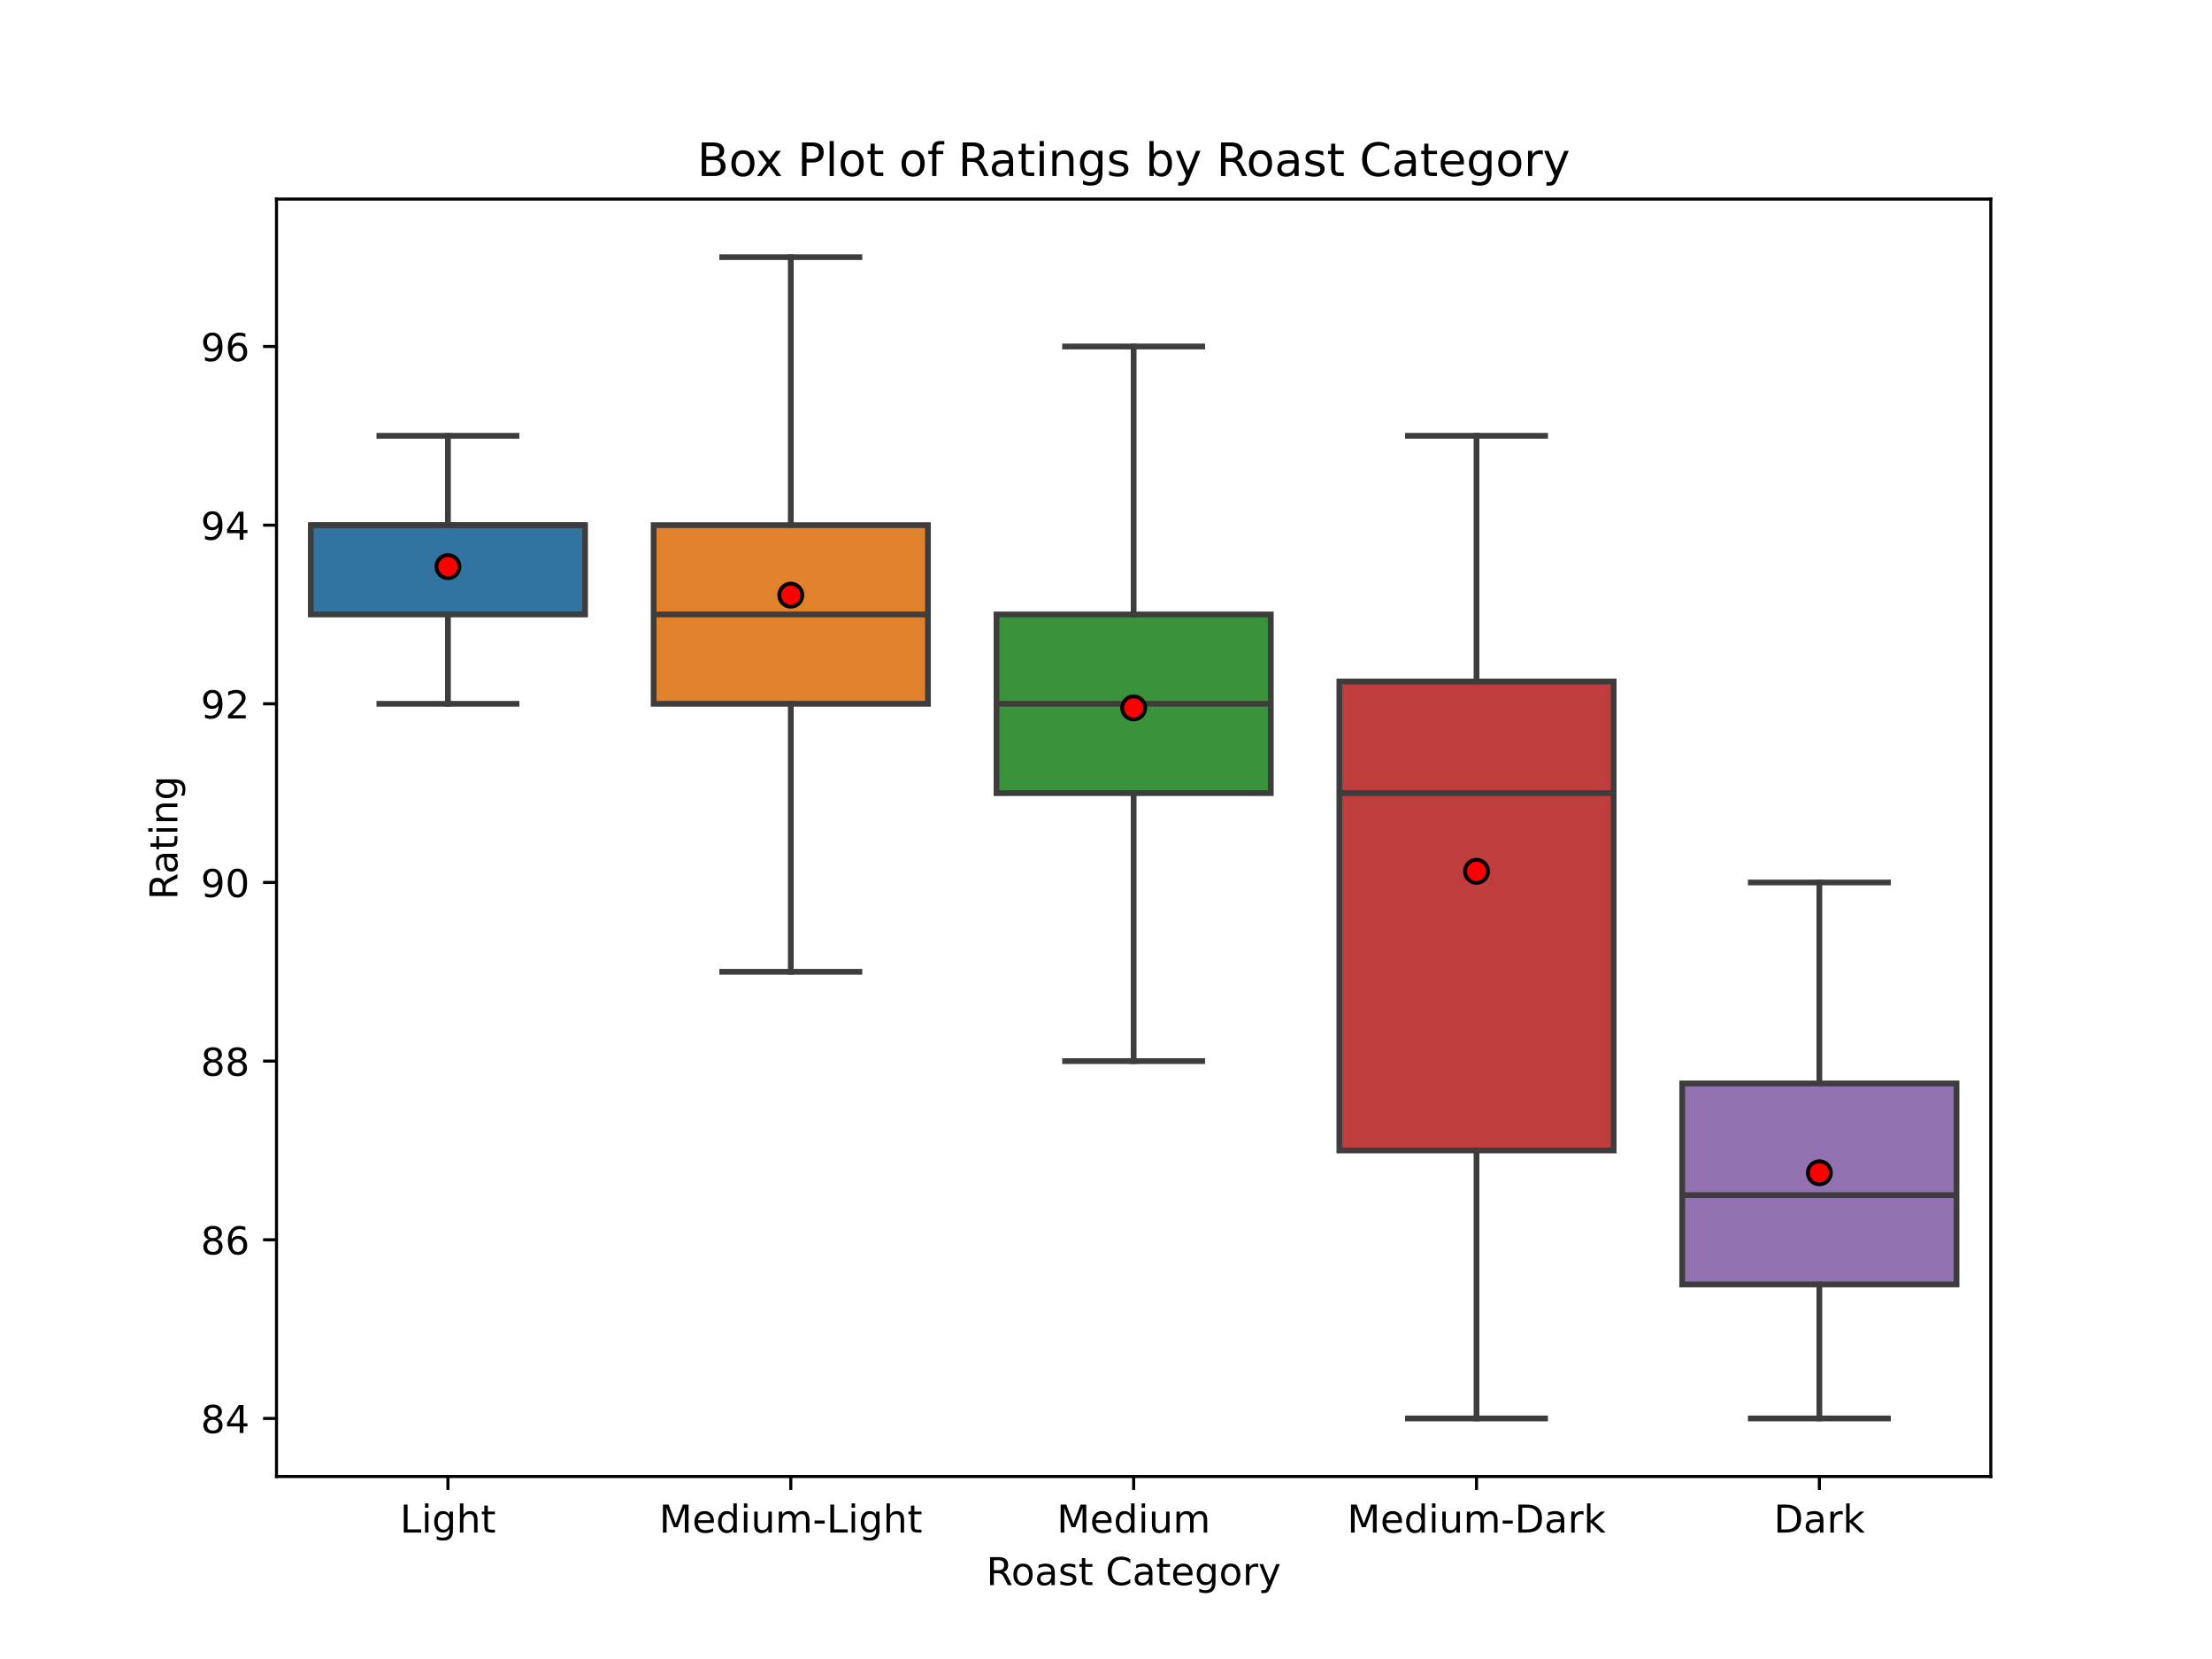
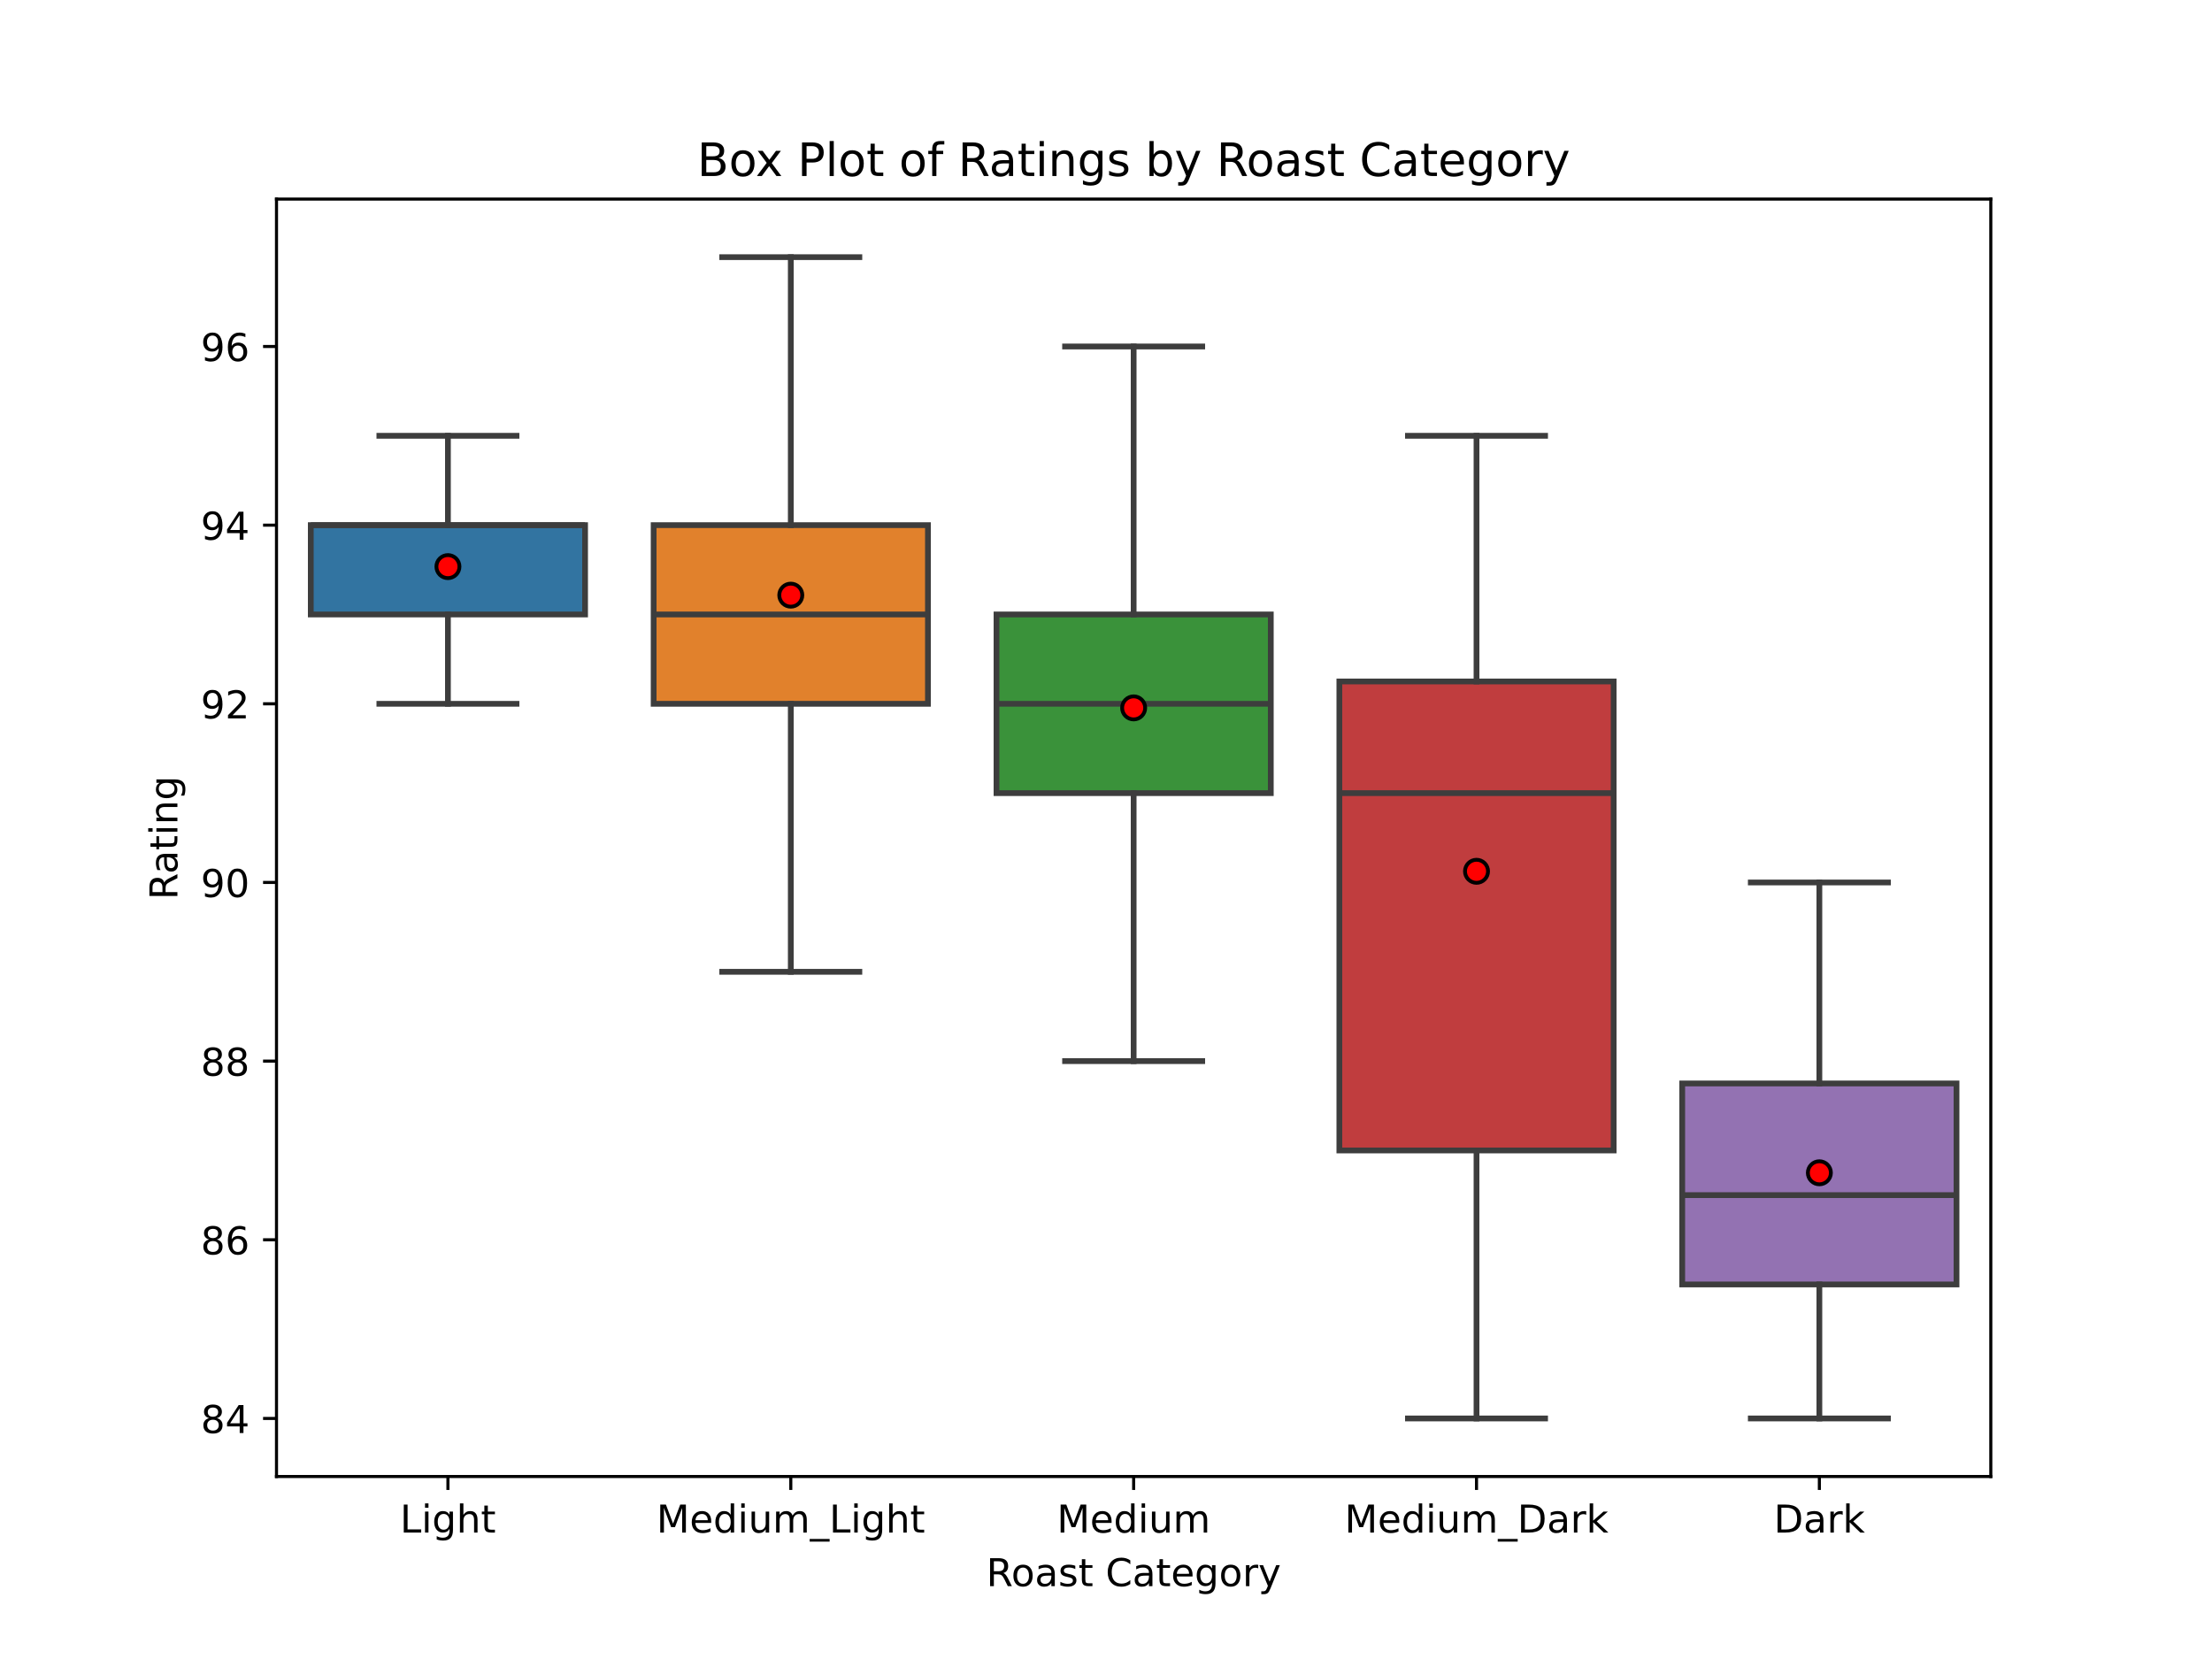
<svg xmlns="http://www.w3.org/2000/svg" xmlns:xlink="http://www.w3.org/1999/xlink" width="576pt" height="432pt" viewBox="0 0 576 432" version="1.1">
  <defs>
    <style type="text/css">*{stroke-linejoin: round; stroke-linecap: butt}</style>
  </defs>
  <g id="figure_1">
    <g id="patch_1">
      <path d="M 0 432  L 576 432  L 576 0  L 0 0  z " style="fill: #ffffff" />
    </g>
    <g id="axes_1">
      <g id="patch_2">
        <path d="M 72 384.48  L 518.4 384.48  L 518.4 51.84  L 72 51.84  z " style="fill: #ffffff" />
      </g>
      <g id="patch_3">
-         <path d="M 80.928 160.006  L 152.352 160.006  L 152.352 136.745  L 80.928 136.745  L 80.928 160.006  z " clip-path="url(#pecb37c862f)" style="fill: #3274a1; stroke: #3d3d3d; stroke-width: 1.5; stroke-linejoin: miter" />
+         <path d="M 80.928 160.006  L 152.352 160.006  L 152.352 136.745  L 80.928 136.745  L 80.928 160.006  z " clip-path="url(#p4bf47a2511)" style="fill: #3274a1; stroke: #3d3d3d; stroke-width: 1.5; stroke-linejoin: miter" />
      </g>
      <g id="patch_4">
-         <path d="M 170.208 183.268  L 241.632 183.268  L 241.632 136.745  L 170.208 136.745  L 170.208 183.268  z " clip-path="url(#pecb37c862f)" style="fill: #e1812c; stroke: #3d3d3d; stroke-width: 1.5; stroke-linejoin: miter" />
+         <path d="M 170.208 183.268  L 241.632 183.268  L 241.632 136.745  L 170.208 136.745  L 170.208 183.268  z " clip-path="url(#p4bf47a2511)" style="fill: #e1812c; stroke: #3d3d3d; stroke-width: 1.5; stroke-linejoin: miter" />
      </g>
      <g id="patch_5">
-         <path d="M 259.488 206.529  L 330.912 206.529  L 330.912 160.006  L 259.488 160.006  L 259.488 206.529  z " clip-path="url(#pecb37c862f)" style="fill: #3a923a; stroke: #3d3d3d; stroke-width: 1.5; stroke-linejoin: miter" />
+         <path d="M 259.488 206.529  L 330.912 206.529  L 330.912 160.006  L 259.488 160.006  L 259.488 206.529  z " clip-path="url(#p4bf47a2511)" style="fill: #3a923a; stroke: #3d3d3d; stroke-width: 1.5; stroke-linejoin: miter" />
      </g>
      <g id="patch_6">
-         <path d="M 348.768 299.575  L 420.192 299.575  L 420.192 177.452  L 348.768 177.452  L 348.768 299.575  z " clip-path="url(#pecb37c862f)" style="fill: #c03d3e; stroke: #3d3d3d; stroke-width: 1.5; stroke-linejoin: miter" />
+         <path d="M 348.768 299.575  L 420.192 299.575  L 420.192 177.452  L 348.768 177.452  L 348.768 299.575  z " clip-path="url(#p4bf47a2511)" style="fill: #c03d3e; stroke: #3d3d3d; stroke-width: 1.5; stroke-linejoin: miter" />
      </g>
      <g id="patch_7">
-         <path d="M 438.048 334.468  L 509.472 334.468  L 509.472 282.129  L 438.048 282.129  L 438.048 334.468  z " clip-path="url(#pecb37c862f)" style="fill: #9372b2; stroke: #3d3d3d; stroke-width: 1.5; stroke-linejoin: miter" />
+         <path d="M 438.048 334.468  L 509.472 334.468  L 509.472 282.129  L 438.048 282.129  L 438.048 334.468  z " clip-path="url(#p4bf47a2511)" style="fill: #9372b2; stroke: #3d3d3d; stroke-width: 1.5; stroke-linejoin: miter" />
      </g>
      <g id="matplotlib.axis_1">
        <g id="xtick_1">
          <g id="line2d_1">
            <defs>
-               <path id="m933d98037b" d="M 0 0  L 0 3.5  " style="stroke: #000000; stroke-width: 0.8" />
+               <path id="maa2475829c" d="M 0 0  L 0 3.5  " style="stroke: #000000; stroke-width: 0.8" />
            </defs>
            <g>
-               <use xlink:href="#m933d98037b" x="116.64" y="384.48" style="stroke: #000000; stroke-width: 0.8" />
+               <use xlink:href="#maa2475829c" x="116.64" y="384.48" style="stroke: #000000; stroke-width: 0.8" />
            </g>
          </g>
          <g id="text_1">
            <g transform="translate(104.1619 399.0784) scale(0.1 -0.1)">
              <defs>
                <path id="DejaVuSans-4c" d="M 628 4666  L 1259 4666  L 1259 531  L 3531 531  L 3531 0  L 628 0  L 628 4666  z " transform="scale(0.015625)" />
                <path id="DejaVuSans-69" d="M 603 3500  L 1178 3500  L 1178 0  L 603 0  L 603 3500  z M 603 4863  L 1178 4863  L 1178 4134  L 603 4134  L 603 4863  z " transform="scale(0.015625)" />
                <path id="DejaVuSans-67" d="M 2906 1791  Q 2906 2416 2648 2759  Q 2391 3103 1925 3103  Q 1463 3103 1205 2759  Q 947 2416 947 1791  Q 947 1169 1205 825  Q 1463 481 1925 481  Q 2391 481 2648 825  Q 2906 1169 2906 1791  z M 3481 434  Q 3481 -459 3084 -895  Q 2688 -1331 1869 -1331  Q 1566 -1331 1297 -1286  Q 1028 -1241 775 -1147  L 775 -588  Q 1028 -725 1275 -790  Q 1522 -856 1778 -856  Q 2344 -856 2625 -561  Q 2906 -266 2906 331  L 2906 616  Q 2728 306 2450 153  Q 2172 0 1784 0  Q 1141 0 747 490  Q 353 981 353 1791  Q 353 2603 747 3093  Q 1141 3584 1784 3584  Q 2172 3584 2450 3431  Q 2728 3278 2906 2969  L 2906 3500  L 3481 3500  L 3481 434  z " transform="scale(0.015625)" />
                <path id="DejaVuSans-68" d="M 3513 2113  L 3513 0  L 2938 0  L 2938 2094  Q 2938 2591 2744 2837  Q 2550 3084 2163 3084  Q 1697 3084 1428 2787  Q 1159 2491 1159 1978  L 1159 0  L 581 0  L 581 4863  L 1159 4863  L 1159 2956  Q 1366 3272 1645 3428  Q 1925 3584 2291 3584  Q 2894 3584 3203 3211  Q 3513 2838 3513 2113  z " transform="scale(0.015625)" />
                <path id="DejaVuSans-74" d="M 1172 4494  L 1172 3500  L 2356 3500  L 2356 3053  L 1172 3053  L 1172 1153  Q 1172 725 1289 603  Q 1406 481 1766 481  L 2356 481  L 2356 0  L 1766 0  Q 1100 0 847 248  Q 594 497 594 1153  L 594 3053  L 172 3053  L 172 3500  L 594 3500  L 594 4494  L 1172 4494  z " transform="scale(0.015625)" />
              </defs>
              <use xlink:href="#DejaVuSans-4c" />
              <use xlink:href="#DejaVuSans-69" x="55.713" />
              <use xlink:href="#DejaVuSans-67" x="83.496" />
              <use xlink:href="#DejaVuSans-68" x="146.973" />
              <use xlink:href="#DejaVuSans-74" x="210.352" />
            </g>
          </g>
        </g>
        <g id="xtick_2">
          <g id="line2d_2">
            <g>
-               <use xlink:href="#m933d98037b" x="205.92" y="384.48" style="stroke: #000000; stroke-width: 0.8" />
+               <use xlink:href="#maa2475829c" x="205.92" y="384.48" style="stroke: #000000; stroke-width: 0.8" />
            </g>
          </g>
          <g id="text_2">
-             <g transform="translate(171.645 399.0784) scale(0.1 -0.1)">
+             <g transform="translate(170.9489 399.0784) scale(0.1 -0.1)">
              <defs>
                <path id="DejaVuSans-4d" d="M 628 4666  L 1569 4666  L 2759 1491  L 3956 4666  L 4897 4666  L 4897 0  L 4281 0  L 4281 4097  L 3078 897  L 2444 897  L 1241 4097  L 1241 0  L 628 0  L 628 4666  z " transform="scale(0.015625)" />
                <path id="DejaVuSans-65" d="M 3597 1894  L 3597 1613  L 953 1613  Q 991 1019 1311 708  Q 1631 397 2203 397  Q 2534 397 2845 478  Q 3156 559 3463 722  L 3463 178  Q 3153 47 2828 -22  Q 2503 -91 2169 -91  Q 1331 -91 842 396  Q 353 884 353 1716  Q 353 2575 817 3079  Q 1281 3584 2069 3584  Q 2775 3584 3186 3129  Q 3597 2675 3597 1894  z M 3022 2063  Q 3016 2534 2758 2815  Q 2500 3097 2075 3097  Q 1594 3097 1305 2825  Q 1016 2553 972 2059  L 3022 2063  z " transform="scale(0.015625)" />
                <path id="DejaVuSans-64" d="M 2906 2969  L 2906 4863  L 3481 4863  L 3481 0  L 2906 0  L 2906 525  Q 2725 213 2448 61  Q 2172 -91 1784 -91  Q 1150 -91 751 415  Q 353 922 353 1747  Q 353 2572 751 3078  Q 1150 3584 1784 3584  Q 2172 3584 2448 3432  Q 2725 3281 2906 2969  z M 947 1747  Q 947 1113 1208 752  Q 1469 391 1925 391  Q 2381 391 2643 752  Q 2906 1113 2906 1747  Q 2906 2381 2643 2742  Q 2381 3103 1925 3103  Q 1469 3103 1208 2742  Q 947 2381 947 1747  z " transform="scale(0.015625)" />
                <path id="DejaVuSans-75" d="M 544 1381  L 544 3500  L 1119 3500  L 1119 1403  Q 1119 906 1312 657  Q 1506 409 1894 409  Q 2359 409 2629 706  Q 2900 1003 2900 1516  L 2900 3500  L 3475 3500  L 3475 0  L 2900 0  L 2900 538  Q 2691 219 2414 64  Q 2138 -91 1772 -91  Q 1169 -91 856 284  Q 544 659 544 1381  z M 1991 3584  L 1991 3584  z " transform="scale(0.015625)" />
                <path id="DejaVuSans-6d" d="M 3328 2828  Q 3544 3216 3844 3400  Q 4144 3584 4550 3584  Q 5097 3584 5394 3201  Q 5691 2819 5691 2113  L 5691 0  L 5113 0  L 5113 2094  Q 5113 2597 4934 2840  Q 4756 3084 4391 3084  Q 3944 3084 3684 2787  Q 3425 2491 3425 1978  L 3425 0  L 2847 0  L 2847 2094  Q 2847 2600 2669 2842  Q 2491 3084 2119 3084  Q 1678 3084 1418 2786  Q 1159 2488 1159 1978  L 1159 0  L 581 0  L 581 3500  L 1159 3500  L 1159 2956  Q 1356 3278 1631 3431  Q 1906 3584 2284 3584  Q 2666 3584 2933 3390  Q 3200 3197 3328 2828  z " transform="scale(0.015625)" />
-                 <path id="DejaVuSans-2d" d="M 313 2009  L 1997 2009  L 1997 1497  L 313 1497  L 313 2009  z " transform="scale(0.015625)" />
+                 <path id="DejaVuSans-5f" d="M 3263 -1063  L 3263 -1509  L -63 -1509  L -63 -1063  L 3263 -1063  z " transform="scale(0.015625)" />
              </defs>
              <use xlink:href="#DejaVuSans-4d" />
              <use xlink:href="#DejaVuSans-65" x="86.279" />
              <use xlink:href="#DejaVuSans-64" x="147.803" />
              <use xlink:href="#DejaVuSans-69" x="211.279" />
              <use xlink:href="#DejaVuSans-75" x="239.062" />
              <use xlink:href="#DejaVuSans-6d" x="302.441" />
-               <use xlink:href="#DejaVuSans-2d" x="399.854" />
-               <use xlink:href="#DejaVuSans-4c" x="435.938" />
-               <use xlink:href="#DejaVuSans-69" x="491.65" />
-               <use xlink:href="#DejaVuSans-67" x="519.434" />
-               <use xlink:href="#DejaVuSans-68" x="582.91" />
-               <use xlink:href="#DejaVuSans-74" x="646.289" />
+               <use xlink:href="#DejaVuSans-5f" x="399.854" />
+               <use xlink:href="#DejaVuSans-4c" x="449.854" />
+               <use xlink:href="#DejaVuSans-69" x="505.566" />
+               <use xlink:href="#DejaVuSans-67" x="533.35" />
+               <use xlink:href="#DejaVuSans-68" x="596.826" />
+               <use xlink:href="#DejaVuSans-74" x="660.205" />
            </g>
          </g>
        </g>
        <g id="xtick_3">
          <g id="line2d_3">
            <g>
-               <use xlink:href="#m933d98037b" x="295.2" y="384.48" style="stroke: #000000; stroke-width: 0.8" />
+               <use xlink:href="#maa2475829c" x="295.2" y="384.48" style="stroke: #000000; stroke-width: 0.8" />
            </g>
          </g>
          <g id="text_3">
            <g transform="translate(275.207 399.0784) scale(0.1 -0.1)">
              <use xlink:href="#DejaVuSans-4d" />
              <use xlink:href="#DejaVuSans-65" x="86.279" />
              <use xlink:href="#DejaVuSans-64" x="147.803" />
              <use xlink:href="#DejaVuSans-69" x="211.279" />
              <use xlink:href="#DejaVuSans-75" x="239.062" />
              <use xlink:href="#DejaVuSans-6d" x="302.441" />
            </g>
          </g>
        </g>
        <g id="xtick_4">
          <g id="line2d_4">
            <g>
-               <use xlink:href="#m933d98037b" x="384.48" y="384.48" style="stroke: #000000; stroke-width: 0.8" />
+               <use xlink:href="#maa2475829c" x="384.48" y="384.48" style="stroke: #000000; stroke-width: 0.8" />
            </g>
          </g>
          <g id="text_4">
-             <g transform="translate(350.8183 399.0784) scale(0.1 -0.1)">
+             <g transform="translate(350.1222 399.0784) scale(0.1 -0.1)">
              <defs>
                <path id="DejaVuSans-44" d="M 1259 4147  L 1259 519  L 2022 519  Q 2988 519 3436 956  Q 3884 1394 3884 2338  Q 3884 3275 3436 3711  Q 2988 4147 2022 4147  L 1259 4147  z M 628 4666  L 1925 4666  Q 3281 4666 3915 4102  Q 4550 3538 4550 2338  Q 4550 1131 3912 565  Q 3275 0 1925 0  L 628 0  L 628 4666  z " transform="scale(0.015625)" />
                <path id="DejaVuSans-61" d="M 2194 1759  Q 1497 1759 1228 1600  Q 959 1441 959 1056  Q 959 750 1161 570  Q 1363 391 1709 391  Q 2188 391 2477 730  Q 2766 1069 2766 1631  L 2766 1759  L 2194 1759  z M 3341 1997  L 3341 0  L 2766 0  L 2766 531  Q 2569 213 2275 61  Q 1981 -91 1556 -91  Q 1019 -91 701 211  Q 384 513 384 1019  Q 384 1609 779 1909  Q 1175 2209 1959 2209  L 2766 2209  L 2766 2266  Q 2766 2663 2505 2880  Q 2244 3097 1772 3097  Q 1472 3097 1187 3025  Q 903 2953 641 2809  L 641 3341  Q 956 3463 1253 3523  Q 1550 3584 1831 3584  Q 2591 3584 2966 3190  Q 3341 2797 3341 1997  z " transform="scale(0.015625)" />
                <path id="DejaVuSans-72" d="M 2631 2963  Q 2534 3019 2420 3045  Q 2306 3072 2169 3072  Q 1681 3072 1420 2755  Q 1159 2438 1159 1844  L 1159 0  L 581 0  L 581 3500  L 1159 3500  L 1159 2956  Q 1341 3275 1631 3429  Q 1922 3584 2338 3584  Q 2397 3584 2469 3576  Q 2541 3569 2628 3553  L 2631 2963  z " transform="scale(0.015625)" />
                <path id="DejaVuSans-6b" d="M 581 4863  L 1159 4863  L 1159 1991  L 2875 3500  L 3609 3500  L 1753 1863  L 3688 0  L 2938 0  L 1159 1709  L 1159 0  L 581 0  L 581 4863  z " transform="scale(0.015625)" />
              </defs>
              <use xlink:href="#DejaVuSans-4d" />
              <use xlink:href="#DejaVuSans-65" x="86.279" />
              <use xlink:href="#DejaVuSans-64" x="147.803" />
              <use xlink:href="#DejaVuSans-69" x="211.279" />
              <use xlink:href="#DejaVuSans-75" x="239.062" />
              <use xlink:href="#DejaVuSans-6d" x="302.441" />
-               <use xlink:href="#DejaVuSans-2d" x="399.854" />
-               <use xlink:href="#DejaVuSans-44" x="435.938" />
-               <use xlink:href="#DejaVuSans-61" x="512.939" />
-               <use xlink:href="#DejaVuSans-72" x="574.219" />
-               <use xlink:href="#DejaVuSans-6b" x="615.332" />
+               <use xlink:href="#DejaVuSans-5f" x="399.854" />
+               <use xlink:href="#DejaVuSans-44" x="449.854" />
+               <use xlink:href="#DejaVuSans-61" x="526.855" />
+               <use xlink:href="#DejaVuSans-72" x="588.135" />
+               <use xlink:href="#DejaVuSans-6b" x="629.248" />
            </g>
          </g>
        </g>
        <g id="xtick_5">
          <g id="line2d_5">
            <g>
-               <use xlink:href="#m933d98037b" x="473.76" y="384.48" style="stroke: #000000; stroke-width: 0.8" />
+               <use xlink:href="#maa2475829c" x="473.76" y="384.48" style="stroke: #000000; stroke-width: 0.8" />
            </g>
          </g>
          <g id="text_5">
            <g transform="translate(461.8952 399.0784) scale(0.1 -0.1)">
              <use xlink:href="#DejaVuSans-44" />
              <use xlink:href="#DejaVuSans-61" x="77.002" />
              <use xlink:href="#DejaVuSans-72" x="138.281" />
              <use xlink:href="#DejaVuSans-6b" x="179.395" />
            </g>
          </g>
        </g>
        <g id="text_6">
-           <g transform="translate(256.8328 412.7566) scale(0.1 -0.1)">
+           <g transform="translate(256.8328 413.0347) scale(0.1 -0.1)">
            <defs>
              <path id="DejaVuSans-52" d="M 2841 2188  Q 3044 2119 3236 1894  Q 3428 1669 3622 1275  L 4263 0  L 3584 0  L 2988 1197  Q 2756 1666 2539 1819  Q 2322 1972 1947 1972  L 1259 1972  L 1259 0  L 628 0  L 628 4666  L 2053 4666  Q 2853 4666 3247 4331  Q 3641 3997 3641 3322  Q 3641 2881 3436 2590  Q 3231 2300 2841 2188  z M 1259 4147  L 1259 2491  L 2053 2491  Q 2509 2491 2742 2702  Q 2975 2913 2975 3322  Q 2975 3731 2742 3939  Q 2509 4147 2053 4147  L 1259 4147  z " transform="scale(0.015625)" />
              <path id="DejaVuSans-6f" d="M 1959 3097  Q 1497 3097 1228 2736  Q 959 2375 959 1747  Q 959 1119 1226 758  Q 1494 397 1959 397  Q 2419 397 2687 759  Q 2956 1122 2956 1747  Q 2956 2369 2687 2733  Q 2419 3097 1959 3097  z M 1959 3584  Q 2709 3584 3137 3096  Q 3566 2609 3566 1747  Q 3566 888 3137 398  Q 2709 -91 1959 -91  Q 1206 -91 779 398  Q 353 888 353 1747  Q 353 2609 779 3096  Q 1206 3584 1959 3584  z " transform="scale(0.015625)" />
              <path id="DejaVuSans-73" d="M 2834 3397  L 2834 2853  Q 2591 2978 2328 3040  Q 2066 3103 1784 3103  Q 1356 3103 1142 2972  Q 928 2841 928 2578  Q 928 2378 1081 2264  Q 1234 2150 1697 2047  L 1894 2003  Q 2506 1872 2764 1633  Q 3022 1394 3022 966  Q 3022 478 2636 193  Q 2250 -91 1575 -91  Q 1294 -91 989 -36  Q 684 19 347 128  L 347 722  Q 666 556 975 473  Q 1284 391 1588 391  Q 1994 391 2212 530  Q 2431 669 2431 922  Q 2431 1156 2273 1281  Q 2116 1406 1581 1522  L 1381 1569  Q 847 1681 609 1914  Q 372 2147 372 2553  Q 372 3047 722 3315  Q 1072 3584 1716 3584  Q 2034 3584 2315 3537  Q 2597 3491 2834 3397  z " transform="scale(0.015625)" />
              <path id="DejaVuSans-20" transform="scale(0.015625)" />
              <path id="DejaVuSans-43" d="M 4122 4306  L 4122 3641  Q 3803 3938 3442 4084  Q 3081 4231 2675 4231  Q 1875 4231 1450 3742  Q 1025 3253 1025 2328  Q 1025 1406 1450 917  Q 1875 428 2675 428  Q 3081 428 3442 575  Q 3803 722 4122 1019  L 4122 359  Q 3791 134 3420 21  Q 3050 -91 2638 -91  Q 1578 -91 968 557  Q 359 1206 359 2328  Q 359 3453 968 4101  Q 1578 4750 2638 4750  Q 3056 4750 3426 4639  Q 3797 4528 4122 4306  z " transform="scale(0.015625)" />
              <path id="DejaVuSans-79" d="M 2059 -325  Q 1816 -950 1584 -1140  Q 1353 -1331 966 -1331  L 506 -1331  L 506 -850  L 844 -850  Q 1081 -850 1212 -737  Q 1344 -625 1503 -206  L 1606 56  L 191 3500  L 800 3500  L 1894 763  L 2988 3500  L 3597 3500  L 2059 -325  z " transform="scale(0.015625)" />
            </defs>
            <use xlink:href="#DejaVuSans-52" />
            <use xlink:href="#DejaVuSans-6f" x="64.982" />
            <use xlink:href="#DejaVuSans-61" x="126.164" />
            <use xlink:href="#DejaVuSans-73" x="187.443" />
            <use xlink:href="#DejaVuSans-74" x="239.543" />
            <use xlink:href="#DejaVuSans-20" x="278.752" />
            <use xlink:href="#DejaVuSans-43" x="310.539" />
            <use xlink:href="#DejaVuSans-61" x="380.363" />
            <use xlink:href="#DejaVuSans-74" x="441.643" />
            <use xlink:href="#DejaVuSans-65" x="480.852" />
            <use xlink:href="#DejaVuSans-67" x="542.375" />
            <use xlink:href="#DejaVuSans-6f" x="605.852" />
            <use xlink:href="#DejaVuSans-72" x="667.033" />
            <use xlink:href="#DejaVuSans-79" x="708.146" />
          </g>
        </g>
      </g>
      <g id="matplotlib.axis_2">
        <g id="ytick_1">
          <g id="line2d_6">
            <defs>
-               <path id="me6973fed88" d="M 0 0  L -3.5 0  " style="stroke: #000000; stroke-width: 0.8" />
+               <path id="mec503242eb" d="M 0 0  L -3.5 0  " style="stroke: #000000; stroke-width: 0.8" />
            </defs>
            <g>
-               <use xlink:href="#me6973fed88" x="72" y="369.36" style="stroke: #000000; stroke-width: 0.8" />
+               <use xlink:href="#mec503242eb" x="72" y="369.36" style="stroke: #000000; stroke-width: 0.8" />
            </g>
          </g>
          <g id="text_7">
            <g transform="translate(52.275 373.1592) scale(0.1 -0.1)">
              <defs>
                <path id="DejaVuSans-38" d="M 2034 2216  Q 1584 2216 1326 1975  Q 1069 1734 1069 1313  Q 1069 891 1326 650  Q 1584 409 2034 409  Q 2484 409 2743 651  Q 3003 894 3003 1313  Q 3003 1734 2745 1975  Q 2488 2216 2034 2216  z M 1403 2484  Q 997 2584 770 2862  Q 544 3141 544 3541  Q 544 4100 942 4425  Q 1341 4750 2034 4750  Q 2731 4750 3128 4425  Q 3525 4100 3525 3541  Q 3525 3141 3298 2862  Q 3072 2584 2669 2484  Q 3125 2378 3379 2068  Q 3634 1759 3634 1313  Q 3634 634 3220 271  Q 2806 -91 2034 -91  Q 1263 -91 848 271  Q 434 634 434 1313  Q 434 1759 690 2068  Q 947 2378 1403 2484  z M 1172 3481  Q 1172 3119 1398 2916  Q 1625 2713 2034 2713  Q 2441 2713 2670 2916  Q 2900 3119 2900 3481  Q 2900 3844 2670 4047  Q 2441 4250 2034 4250  Q 1625 4250 1398 4047  Q 1172 3844 1172 3481  z " transform="scale(0.015625)" />
                <path id="DejaVuSans-34" d="M 2419 4116  L 825 1625  L 2419 1625  L 2419 4116  z M 2253 4666  L 3047 4666  L 3047 1625  L 3713 1625  L 3713 1100  L 3047 1100  L 3047 0  L 2419 0  L 2419 1100  L 313 1100  L 313 1709  L 2253 4666  z " transform="scale(0.015625)" />
              </defs>
              <use xlink:href="#DejaVuSans-38" />
              <use xlink:href="#DejaVuSans-34" x="63.623" />
            </g>
          </g>
        </g>
        <g id="ytick_2">
          <g id="line2d_7">
            <g>
-               <use xlink:href="#me6973fed88" x="72" y="322.837" style="stroke: #000000; stroke-width: 0.8" />
+               <use xlink:href="#mec503242eb" x="72" y="322.837" style="stroke: #000000; stroke-width: 0.8" />
            </g>
          </g>
          <g id="text_8">
            <g transform="translate(52.275 326.6361) scale(0.1 -0.1)">
              <defs>
                <path id="DejaVuSans-36" d="M 2113 2584  Q 1688 2584 1439 2293  Q 1191 2003 1191 1497  Q 1191 994 1439 701  Q 1688 409 2113 409  Q 2538 409 2786 701  Q 3034 994 3034 1497  Q 3034 2003 2786 2293  Q 2538 2584 2113 2584  z M 3366 4563  L 3366 3988  Q 3128 4100 2886 4159  Q 2644 4219 2406 4219  Q 1781 4219 1451 3797  Q 1122 3375 1075 2522  Q 1259 2794 1537 2939  Q 1816 3084 2150 3084  Q 2853 3084 3261 2657  Q 3669 2231 3669 1497  Q 3669 778 3244 343  Q 2819 -91 2113 -91  Q 1303 -91 875 529  Q 447 1150 447 2328  Q 447 3434 972 4092  Q 1497 4750 2381 4750  Q 2619 4750 2861 4703  Q 3103 4656 3366 4563  z " transform="scale(0.015625)" />
              </defs>
              <use xlink:href="#DejaVuSans-38" />
              <use xlink:href="#DejaVuSans-36" x="63.623" />
            </g>
          </g>
        </g>
        <g id="ytick_3">
          <g id="line2d_8">
            <g>
-               <use xlink:href="#me6973fed88" x="72" y="276.314" style="stroke: #000000; stroke-width: 0.8" />
+               <use xlink:href="#mec503242eb" x="72" y="276.314" style="stroke: #000000; stroke-width: 0.8" />
            </g>
          </g>
          <g id="text_9">
            <g transform="translate(52.275 280.1131) scale(0.1 -0.1)">
              <use xlink:href="#DejaVuSans-38" />
              <use xlink:href="#DejaVuSans-38" x="63.623" />
            </g>
          </g>
        </g>
        <g id="ytick_4">
          <g id="line2d_9">
            <g>
-               <use xlink:href="#me6973fed88" x="72" y="229.791" style="stroke: #000000; stroke-width: 0.8" />
+               <use xlink:href="#mec503242eb" x="72" y="229.791" style="stroke: #000000; stroke-width: 0.8" />
            </g>
          </g>
          <g id="text_10">
            <g transform="translate(52.275 233.59) scale(0.1 -0.1)">
              <defs>
                <path id="DejaVuSans-39" d="M 703 97  L 703 672  Q 941 559 1184 500  Q 1428 441 1663 441  Q 2288 441 2617 861  Q 2947 1281 2994 2138  Q 2813 1869 2534 1725  Q 2256 1581 1919 1581  Q 1219 1581 811 2004  Q 403 2428 403 3163  Q 403 3881 828 4315  Q 1253 4750 1959 4750  Q 2769 4750 3195 4129  Q 3622 3509 3622 2328  Q 3622 1225 3098 567  Q 2575 -91 1691 -91  Q 1453 -91 1209 -44  Q 966 3 703 97  z M 1959 2075  Q 2384 2075 2632 2365  Q 2881 2656 2881 3163  Q 2881 3666 2632 3958  Q 2384 4250 1959 4250  Q 1534 4250 1286 3958  Q 1038 3666 1038 3163  Q 1038 2656 1286 2365  Q 1534 2075 1959 2075  z " transform="scale(0.015625)" />
                <path id="DejaVuSans-30" d="M 2034 4250  Q 1547 4250 1301 3770  Q 1056 3291 1056 2328  Q 1056 1369 1301 889  Q 1547 409 2034 409  Q 2525 409 2770 889  Q 3016 1369 3016 2328  Q 3016 3291 2770 3770  Q 2525 4250 2034 4250  z M 2034 4750  Q 2819 4750 3233 4129  Q 3647 3509 3647 2328  Q 3647 1150 3233 529  Q 2819 -91 2034 -91  Q 1250 -91 836 529  Q 422 1150 422 2328  Q 422 3509 836 4129  Q 1250 4750 2034 4750  z " transform="scale(0.015625)" />
              </defs>
              <use xlink:href="#DejaVuSans-39" />
              <use xlink:href="#DejaVuSans-30" x="63.623" />
            </g>
          </g>
        </g>
        <g id="ytick_5">
          <g id="line2d_10">
            <g>
-               <use xlink:href="#me6973fed88" x="72" y="183.268" style="stroke: #000000; stroke-width: 0.8" />
+               <use xlink:href="#mec503242eb" x="72" y="183.268" style="stroke: #000000; stroke-width: 0.8" />
            </g>
          </g>
          <g id="text_11">
            <g transform="translate(52.275 187.0669) scale(0.1 -0.1)">
              <defs>
                <path id="DejaVuSans-32" d="M 1228 531  L 3431 531  L 3431 0  L 469 0  L 469 531  Q 828 903 1448 1529  Q 2069 2156 2228 2338  Q 2531 2678 2651 2914  Q 2772 3150 2772 3378  Q 2772 3750 2511 3984  Q 2250 4219 1831 4219  Q 1534 4219 1204 4116  Q 875 4013 500 3803  L 500 4441  Q 881 4594 1212 4672  Q 1544 4750 1819 4750  Q 2544 4750 2975 4387  Q 3406 4025 3406 3419  Q 3406 3131 3298 2873  Q 3191 2616 2906 2266  Q 2828 2175 2409 1742  Q 1991 1309 1228 531  z " transform="scale(0.015625)" />
              </defs>
              <use xlink:href="#DejaVuSans-39" />
              <use xlink:href="#DejaVuSans-32" x="63.623" />
            </g>
          </g>
        </g>
        <g id="ytick_6">
          <g id="line2d_11">
            <g>
-               <use xlink:href="#me6973fed88" x="72" y="136.745" style="stroke: #000000; stroke-width: 0.8" />
+               <use xlink:href="#mec503242eb" x="72" y="136.745" style="stroke: #000000; stroke-width: 0.8" />
            </g>
          </g>
          <g id="text_12">
            <g transform="translate(52.275 140.5438) scale(0.1 -0.1)">
              <use xlink:href="#DejaVuSans-39" />
              <use xlink:href="#DejaVuSans-34" x="63.623" />
            </g>
          </g>
        </g>
        <g id="ytick_7">
          <g id="line2d_12">
            <g>
-               <use xlink:href="#me6973fed88" x="72" y="90.222" style="stroke: #000000; stroke-width: 0.8" />
+               <use xlink:href="#mec503242eb" x="72" y="90.222" style="stroke: #000000; stroke-width: 0.8" />
            </g>
          </g>
          <g id="text_13">
            <g transform="translate(52.275 94.02076) scale(0.1 -0.1)">
              <use xlink:href="#DejaVuSans-39" />
              <use xlink:href="#DejaVuSans-36" x="63.623" />
            </g>
          </g>
        </g>
        <g id="text_14">
          <g transform="translate(46.19531 234.278) rotate(-90) scale(0.1 -0.1)">
            <defs>
              <path id="DejaVuSans-6e" d="M 3513 2113  L 3513 0  L 2938 0  L 2938 2094  Q 2938 2591 2744 2837  Q 2550 3084 2163 3084  Q 1697 3084 1428 2787  Q 1159 2491 1159 1978  L 1159 0  L 581 0  L 581 3500  L 1159 3500  L 1159 2956  Q 1366 3272 1645 3428  Q 1925 3584 2291 3584  Q 2894 3584 3203 3211  Q 3513 2838 3513 2113  z " transform="scale(0.015625)" />
            </defs>
            <use xlink:href="#DejaVuSans-52" />
            <use xlink:href="#DejaVuSans-61" x="67.232" />
            <use xlink:href="#DejaVuSans-74" x="128.512" />
            <use xlink:href="#DejaVuSans-69" x="167.721" />
            <use xlink:href="#DejaVuSans-6e" x="195.504" />
            <use xlink:href="#DejaVuSans-67" x="258.883" />
          </g>
        </g>
      </g>
      <g id="line2d_13">
-         <path d="M 116.64 160.006  L 116.64 183.268  " clip-path="url(#pecb37c862f)" style="fill: none; stroke: #3d3d3d; stroke-width: 1.5; stroke-linecap: square" />
+         <path d="M 116.64 160.006  L 116.64 183.268  " clip-path="url(#p4bf47a2511)" style="fill: none; stroke: #3d3d3d; stroke-width: 1.5; stroke-linecap: square" />
      </g>
      <g id="line2d_14">
-         <path d="M 116.64 136.745  L 116.64 113.483  " clip-path="url(#pecb37c862f)" style="fill: none; stroke: #3d3d3d; stroke-width: 1.5; stroke-linecap: square" />
+         <path d="M 116.64 136.745  L 116.64 113.483  " clip-path="url(#p4bf47a2511)" style="fill: none; stroke: #3d3d3d; stroke-width: 1.5; stroke-linecap: square" />
      </g>
      <g id="line2d_15">
-         <path d="M 98.784 183.268  L 134.496 183.268  " clip-path="url(#pecb37c862f)" style="fill: none; stroke: #3d3d3d; stroke-width: 1.5; stroke-linecap: square" />
+         <path d="M 98.784 183.268  L 134.496 183.268  " clip-path="url(#p4bf47a2511)" style="fill: none; stroke: #3d3d3d; stroke-width: 1.5; stroke-linecap: square" />
      </g>
      <g id="line2d_16">
-         <path d="M 98.784 113.483  L 134.496 113.483  " clip-path="url(#pecb37c862f)" style="fill: none; stroke: #3d3d3d; stroke-width: 1.5; stroke-linecap: square" />
+         <path d="M 98.784 113.483  L 134.496 113.483  " clip-path="url(#p4bf47a2511)" style="fill: none; stroke: #3d3d3d; stroke-width: 1.5; stroke-linecap: square" />
      </g>
      <g id="line2d_17">
-         <path d="M 205.92 183.268  L 205.92 253.052  " clip-path="url(#pecb37c862f)" style="fill: none; stroke: #3d3d3d; stroke-width: 1.5; stroke-linecap: square" />
+         <path d="M 205.92 183.268  L 205.92 253.052  " clip-path="url(#p4bf47a2511)" style="fill: none; stroke: #3d3d3d; stroke-width: 1.5; stroke-linecap: square" />
      </g>
      <g id="line2d_18">
-         <path d="M 205.92 136.745  L 205.92 66.96  " clip-path="url(#pecb37c862f)" style="fill: none; stroke: #3d3d3d; stroke-width: 1.5; stroke-linecap: square" />
+         <path d="M 205.92 136.745  L 205.92 66.96  " clip-path="url(#p4bf47a2511)" style="fill: none; stroke: #3d3d3d; stroke-width: 1.5; stroke-linecap: square" />
      </g>
      <g id="line2d_19">
-         <path d="M 188.064 253.052  L 223.776 253.052  " clip-path="url(#pecb37c862f)" style="fill: none; stroke: #3d3d3d; stroke-width: 1.5; stroke-linecap: square" />
+         <path d="M 188.064 253.052  L 223.776 253.052  " clip-path="url(#p4bf47a2511)" style="fill: none; stroke: #3d3d3d; stroke-width: 1.5; stroke-linecap: square" />
      </g>
      <g id="line2d_20">
-         <path d="M 188.064 66.96  L 223.776 66.96  " clip-path="url(#pecb37c862f)" style="fill: none; stroke: #3d3d3d; stroke-width: 1.5; stroke-linecap: square" />
+         <path d="M 188.064 66.96  L 223.776 66.96  " clip-path="url(#p4bf47a2511)" style="fill: none; stroke: #3d3d3d; stroke-width: 1.5; stroke-linecap: square" />
      </g>
      <g id="line2d_21">
-         <path d="M 295.2 206.529  L 295.2 276.314  " clip-path="url(#pecb37c862f)" style="fill: none; stroke: #3d3d3d; stroke-width: 1.5; stroke-linecap: square" />
+         <path d="M 295.2 206.529  L 295.2 276.314  " clip-path="url(#p4bf47a2511)" style="fill: none; stroke: #3d3d3d; stroke-width: 1.5; stroke-linecap: square" />
      </g>
      <g id="line2d_22">
-         <path d="M 295.2 160.006  L 295.2 90.222  " clip-path="url(#pecb37c862f)" style="fill: none; stroke: #3d3d3d; stroke-width: 1.5; stroke-linecap: square" />
+         <path d="M 295.2 160.006  L 295.2 90.222  " clip-path="url(#p4bf47a2511)" style="fill: none; stroke: #3d3d3d; stroke-width: 1.5; stroke-linecap: square" />
      </g>
      <g id="line2d_23">
-         <path d="M 277.344 276.314  L 313.056 276.314  " clip-path="url(#pecb37c862f)" style="fill: none; stroke: #3d3d3d; stroke-width: 1.5; stroke-linecap: square" />
+         <path d="M 277.344 276.314  L 313.056 276.314  " clip-path="url(#p4bf47a2511)" style="fill: none; stroke: #3d3d3d; stroke-width: 1.5; stroke-linecap: square" />
      </g>
      <g id="line2d_24">
-         <path d="M 277.344 90.222  L 313.056 90.222  " clip-path="url(#pecb37c862f)" style="fill: none; stroke: #3d3d3d; stroke-width: 1.5; stroke-linecap: square" />
+         <path d="M 277.344 90.222  L 313.056 90.222  " clip-path="url(#p4bf47a2511)" style="fill: none; stroke: #3d3d3d; stroke-width: 1.5; stroke-linecap: square" />
      </g>
      <g id="line2d_25">
-         <path d="M 384.48 299.575  L 384.48 369.36  " clip-path="url(#pecb37c862f)" style="fill: none; stroke: #3d3d3d; stroke-width: 1.5; stroke-linecap: square" />
+         <path d="M 384.48 299.575  L 384.48 369.36  " clip-path="url(#p4bf47a2511)" style="fill: none; stroke: #3d3d3d; stroke-width: 1.5; stroke-linecap: square" />
      </g>
      <g id="line2d_26">
-         <path d="M 384.48 177.452  L 384.48 113.483  " clip-path="url(#pecb37c862f)" style="fill: none; stroke: #3d3d3d; stroke-width: 1.5; stroke-linecap: square" />
+         <path d="M 384.48 177.452  L 384.48 113.483  " clip-path="url(#p4bf47a2511)" style="fill: none; stroke: #3d3d3d; stroke-width: 1.5; stroke-linecap: square" />
      </g>
      <g id="line2d_27">
-         <path d="M 366.624 369.36  L 402.336 369.36  " clip-path="url(#pecb37c862f)" style="fill: none; stroke: #3d3d3d; stroke-width: 1.5; stroke-linecap: square" />
+         <path d="M 366.624 369.36  L 402.336 369.36  " clip-path="url(#p4bf47a2511)" style="fill: none; stroke: #3d3d3d; stroke-width: 1.5; stroke-linecap: square" />
      </g>
      <g id="line2d_28">
-         <path d="M 366.624 113.483  L 402.336 113.483  " clip-path="url(#pecb37c862f)" style="fill: none; stroke: #3d3d3d; stroke-width: 1.5; stroke-linecap: square" />
+         <path d="M 366.624 113.483  L 402.336 113.483  " clip-path="url(#p4bf47a2511)" style="fill: none; stroke: #3d3d3d; stroke-width: 1.5; stroke-linecap: square" />
      </g>
      <g id="line2d_29">
-         <path d="M 473.76 334.468  L 473.76 369.36  " clip-path="url(#pecb37c862f)" style="fill: none; stroke: #3d3d3d; stroke-width: 1.5; stroke-linecap: square" />
+         <path d="M 473.76 334.468  L 473.76 369.36  " clip-path="url(#p4bf47a2511)" style="fill: none; stroke: #3d3d3d; stroke-width: 1.5; stroke-linecap: square" />
      </g>
      <g id="line2d_30">
-         <path d="M 473.76 282.129  L 473.76 229.791  " clip-path="url(#pecb37c862f)" style="fill: none; stroke: #3d3d3d; stroke-width: 1.5; stroke-linecap: square" />
+         <path d="M 473.76 282.129  L 473.76 229.791  " clip-path="url(#p4bf47a2511)" style="fill: none; stroke: #3d3d3d; stroke-width: 1.5; stroke-linecap: square" />
      </g>
      <g id="line2d_31">
-         <path d="M 455.904 369.36  L 491.616 369.36  " clip-path="url(#pecb37c862f)" style="fill: none; stroke: #3d3d3d; stroke-width: 1.5; stroke-linecap: square" />
+         <path d="M 455.904 369.36  L 491.616 369.36  " clip-path="url(#p4bf47a2511)" style="fill: none; stroke: #3d3d3d; stroke-width: 1.5; stroke-linecap: square" />
      </g>
      <g id="line2d_32">
-         <path d="M 455.904 229.791  L 491.616 229.791  " clip-path="url(#pecb37c862f)" style="fill: none; stroke: #3d3d3d; stroke-width: 1.5; stroke-linecap: square" />
+         <path d="M 455.904 229.791  L 491.616 229.791  " clip-path="url(#p4bf47a2511)" style="fill: none; stroke: #3d3d3d; stroke-width: 1.5; stroke-linecap: square" />
      </g>
      <g id="line2d_33">
-         <path d="M 80.928 136.745  L 152.352 136.745  " clip-path="url(#pecb37c862f)" style="fill: none; stroke: #3d3d3d; stroke-width: 1.5" />
+         <path d="M 80.928 136.745  L 152.352 136.745  " clip-path="url(#p4bf47a2511)" style="fill: none; stroke: #3d3d3d; stroke-width: 1.5" />
      </g>
      <g id="line2d_34">
        <defs>
-           <path id="m8592e1d225" d="M 0 3  C 0.796 3 1.559 2.684 2.121 2.121  C 2.684 1.559 3 0.796 3 0  C 3 -0.796 2.684 -1.559 2.121 -2.121  C 1.559 -2.684 0.796 -3 0 -3  C -0.796 -3 -1.559 -2.684 -2.121 -2.121  C -2.684 -1.559 -3 -0.796 -3 0  C -3 0.796 -2.684 1.559 -2.121 2.121  C -1.559 2.684 -0.796 3 0 3  z " style="stroke: #000000" />
+           <path id="m27723712c7" d="M 0 3  C 0.796 3 1.559 2.684 2.121 2.121  C 2.684 1.559 3 0.796 3 0  C 3 -0.796 2.684 -1.559 2.121 -2.121  C 1.559 -2.684 0.796 -3 0 -3  C -0.796 -3 -1.559 -2.684 -2.121 -2.121  C -2.684 -1.559 -3 -0.796 -3 0  C -3 0.796 -2.684 1.559 -2.121 2.121  C -1.559 2.684 -0.796 3 0 3  z " style="stroke: #000000" />
        </defs>
-         <g clip-path="url(#pecb37c862f)">
-           <use xlink:href="#m8592e1d225" x="116.64" y="147.545" style="fill: #ff0000; stroke: #000000" />
+         <g clip-path="url(#p4bf47a2511)">
+           <use xlink:href="#m27723712c7" x="116.64" y="147.545" style="fill: #ff0000; stroke: #000000" />
        </g>
      </g>
      <g id="line2d_35">
-         <path d="M 170.208 160.006  L 241.632 160.006  " clip-path="url(#pecb37c862f)" style="fill: none; stroke: #3d3d3d; stroke-width: 1.5" />
+         <path d="M 170.208 160.006  L 241.632 160.006  " clip-path="url(#p4bf47a2511)" style="fill: none; stroke: #3d3d3d; stroke-width: 1.5" />
      </g>
      <g id="line2d_36">
-         <g clip-path="url(#pecb37c862f)">
-           <use xlink:href="#m8592e1d225" x="205.92" y="154.976" style="fill: #ff0000; stroke: #000000" />
+         <g clip-path="url(#p4bf47a2511)">
+           <use xlink:href="#m27723712c7" x="205.92" y="154.976" style="fill: #ff0000; stroke: #000000" />
        </g>
      </g>
      <g id="line2d_37">
-         <path d="M 259.488 183.268  L 330.912 183.268  " clip-path="url(#pecb37c862f)" style="fill: none; stroke: #3d3d3d; stroke-width: 1.5" />
+         <path d="M 259.488 183.268  L 330.912 183.268  " clip-path="url(#p4bf47a2511)" style="fill: none; stroke: #3d3d3d; stroke-width: 1.5" />
      </g>
      <g id="line2d_38">
-         <g clip-path="url(#pecb37c862f)">
-           <use xlink:href="#m8592e1d225" x="295.2" y="184.331" style="fill: #ff0000; stroke: #000000" />
+         <g clip-path="url(#p4bf47a2511)">
+           <use xlink:href="#m27723712c7" x="295.2" y="184.331" style="fill: #ff0000; stroke: #000000" />
        </g>
      </g>
      <g id="line2d_39">
-         <path d="M 348.768 206.529  L 420.192 206.529  " clip-path="url(#pecb37c862f)" style="fill: none; stroke: #3d3d3d; stroke-width: 1.5" />
+         <path d="M 348.768 206.529  L 420.192 206.529  " clip-path="url(#p4bf47a2511)" style="fill: none; stroke: #3d3d3d; stroke-width: 1.5" />
      </g>
      <g id="line2d_40">
-         <g clip-path="url(#pecb37c862f)">
-           <use xlink:href="#m8592e1d225" x="384.48" y="226.883" style="fill: #ff0000; stroke: #000000" />
+         <g clip-path="url(#p4bf47a2511)">
+           <use xlink:href="#m27723712c7" x="384.48" y="226.883" style="fill: #ff0000; stroke: #000000" />
        </g>
      </g>
      <g id="line2d_41">
-         <path d="M 438.048 311.206  L 509.472 311.206  " clip-path="url(#pecb37c862f)" style="fill: none; stroke: #3d3d3d; stroke-width: 1.5" />
+         <path d="M 438.048 311.206  L 509.472 311.206  " clip-path="url(#p4bf47a2511)" style="fill: none; stroke: #3d3d3d; stroke-width: 1.5" />
      </g>
      <g id="line2d_42">
-         <g clip-path="url(#pecb37c862f)">
-           <use xlink:href="#m8592e1d225" x="473.76" y="305.391" style="fill: #ff0000; stroke: #000000" />
+         <g clip-path="url(#p4bf47a2511)">
+           <use xlink:href="#m27723712c7" x="473.76" y="305.391" style="fill: #ff0000; stroke: #000000" />
        </g>
      </g>
      <g id="patch_8">
        <path d="M 72 384.48  L 72 51.84  " style="fill: none; stroke: #000000; stroke-width: 0.8; stroke-linejoin: miter; stroke-linecap: square" />
      </g>
      <g id="patch_9">
        <path d="M 518.4 384.48  L 518.4 51.84  " style="fill: none; stroke: #000000; stroke-width: 0.8; stroke-linejoin: miter; stroke-linecap: square" />
      </g>
      <g id="patch_10">
        <path d="M 72 384.48  L 518.4 384.48  " style="fill: none; stroke: #000000; stroke-width: 0.8; stroke-linejoin: miter; stroke-linecap: square" />
      </g>
      <g id="patch_11">
        <path d="M 72 51.84  L 518.4 51.84  " style="fill: none; stroke: #000000; stroke-width: 0.8; stroke-linejoin: miter; stroke-linecap: square" />
      </g>
      <g id="text_15">
        <g transform="translate(181.5544 45.84) scale(0.12 -0.12)">
          <defs>
            <path id="DejaVuSans-42" d="M 1259 2228  L 1259 519  L 2272 519  Q 2781 519 3026 730  Q 3272 941 3272 1375  Q 3272 1813 3026 2020  Q 2781 2228 2272 2228  L 1259 2228  z M 1259 4147  L 1259 2741  L 2194 2741  Q 2656 2741 2882 2914  Q 3109 3088 3109 3444  Q 3109 3797 2882 3972  Q 2656 4147 2194 4147  L 1259 4147  z M 628 4666  L 2241 4666  Q 2963 4666 3353 4366  Q 3744 4066 3744 3513  Q 3744 3084 3544 2831  Q 3344 2578 2956 2516  Q 3422 2416 3680 2098  Q 3938 1781 3938 1306  Q 3938 681 3513 340  Q 3088 0 2303 0  L 628 0  L 628 4666  z " transform="scale(0.015625)" />
            <path id="DejaVuSans-78" d="M 3513 3500  L 2247 1797  L 3578 0  L 2900 0  L 1881 1375  L 863 0  L 184 0  L 1544 1831  L 300 3500  L 978 3500  L 1906 2253  L 2834 3500  L 3513 3500  z " transform="scale(0.015625)" />
            <path id="DejaVuSans-50" d="M 1259 4147  L 1259 2394  L 2053 2394  Q 2494 2394 2734 2622  Q 2975 2850 2975 3272  Q 2975 3691 2734 3919  Q 2494 4147 2053 4147  L 1259 4147  z M 628 4666  L 2053 4666  Q 2838 4666 3239 4311  Q 3641 3956 3641 3272  Q 3641 2581 3239 2228  Q 2838 1875 2053 1875  L 1259 1875  L 1259 0  L 628 0  L 628 4666  z " transform="scale(0.015625)" />
            <path id="DejaVuSans-6c" d="M 603 4863  L 1178 4863  L 1178 0  L 603 0  L 603 4863  z " transform="scale(0.015625)" />
            <path id="DejaVuSans-66" d="M 2375 4863  L 2375 4384  L 1825 4384  Q 1516 4384 1395 4259  Q 1275 4134 1275 3809  L 1275 3500  L 2222 3500  L 2222 3053  L 1275 3053  L 1275 0  L 697 0  L 697 3053  L 147 3053  L 147 3500  L 697 3500  L 697 3744  Q 697 4328 969 4595  Q 1241 4863 1831 4863  L 2375 4863  z " transform="scale(0.015625)" />
            <path id="DejaVuSans-62" d="M 3116 1747  Q 3116 2381 2855 2742  Q 2594 3103 2138 3103  Q 1681 3103 1420 2742  Q 1159 2381 1159 1747  Q 1159 1113 1420 752  Q 1681 391 2138 391  Q 2594 391 2855 752  Q 3116 1113 3116 1747  z M 1159 2969  Q 1341 3281 1617 3432  Q 1894 3584 2278 3584  Q 2916 3584 3314 3078  Q 3713 2572 3713 1747  Q 3713 922 3314 415  Q 2916 -91 2278 -91  Q 1894 -91 1617 61  Q 1341 213 1159 525  L 1159 0  L 581 0  L 581 4863  L 1159 4863  L 1159 2969  z " transform="scale(0.015625)" />
          </defs>
          <use xlink:href="#DejaVuSans-42" />
          <use xlink:href="#DejaVuSans-6f" x="68.604" />
          <use xlink:href="#DejaVuSans-78" x="126.66" />
          <use xlink:href="#DejaVuSans-20" x="185.84" />
          <use xlink:href="#DejaVuSans-50" x="217.627" />
          <use xlink:href="#DejaVuSans-6c" x="277.93" />
          <use xlink:href="#DejaVuSans-6f" x="305.713" />
          <use xlink:href="#DejaVuSans-74" x="366.895" />
          <use xlink:href="#DejaVuSans-20" x="406.104" />
          <use xlink:href="#DejaVuSans-6f" x="437.891" />
          <use xlink:href="#DejaVuSans-66" x="499.072" />
          <use xlink:href="#DejaVuSans-20" x="534.277" />
          <use xlink:href="#DejaVuSans-52" x="566.064" />
          <use xlink:href="#DejaVuSans-61" x="633.297" />
          <use xlink:href="#DejaVuSans-74" x="694.576" />
          <use xlink:href="#DejaVuSans-69" x="733.785" />
          <use xlink:href="#DejaVuSans-6e" x="761.568" />
          <use xlink:href="#DejaVuSans-67" x="824.947" />
          <use xlink:href="#DejaVuSans-73" x="888.424" />
          <use xlink:href="#DejaVuSans-20" x="940.523" />
          <use xlink:href="#DejaVuSans-62" x="972.311" />
          <use xlink:href="#DejaVuSans-79" x="1035.787" />
          <use xlink:href="#DejaVuSans-20" x="1094.967" />
          <use xlink:href="#DejaVuSans-52" x="1126.754" />
          <use xlink:href="#DejaVuSans-6f" x="1191.736" />
          <use xlink:href="#DejaVuSans-61" x="1252.918" />
          <use xlink:href="#DejaVuSans-73" x="1314.197" />
          <use xlink:href="#DejaVuSans-74" x="1366.297" />
          <use xlink:href="#DejaVuSans-20" x="1405.506" />
          <use xlink:href="#DejaVuSans-43" x="1437.293" />
          <use xlink:href="#DejaVuSans-61" x="1507.117" />
          <use xlink:href="#DejaVuSans-74" x="1568.396" />
          <use xlink:href="#DejaVuSans-65" x="1607.605" />
          <use xlink:href="#DejaVuSans-67" x="1669.129" />
          <use xlink:href="#DejaVuSans-6f" x="1732.605" />
          <use xlink:href="#DejaVuSans-72" x="1793.787" />
          <use xlink:href="#DejaVuSans-79" x="1834.9" />
        </g>
      </g>
    </g>
  </g>
  <defs>
-     <clipPath id="pecb37c862f">
+     <clipPath id="p4bf47a2511">
      <rect x="72" y="51.84" width="446.4" height="332.64" />
    </clipPath>
  </defs>
</svg>
